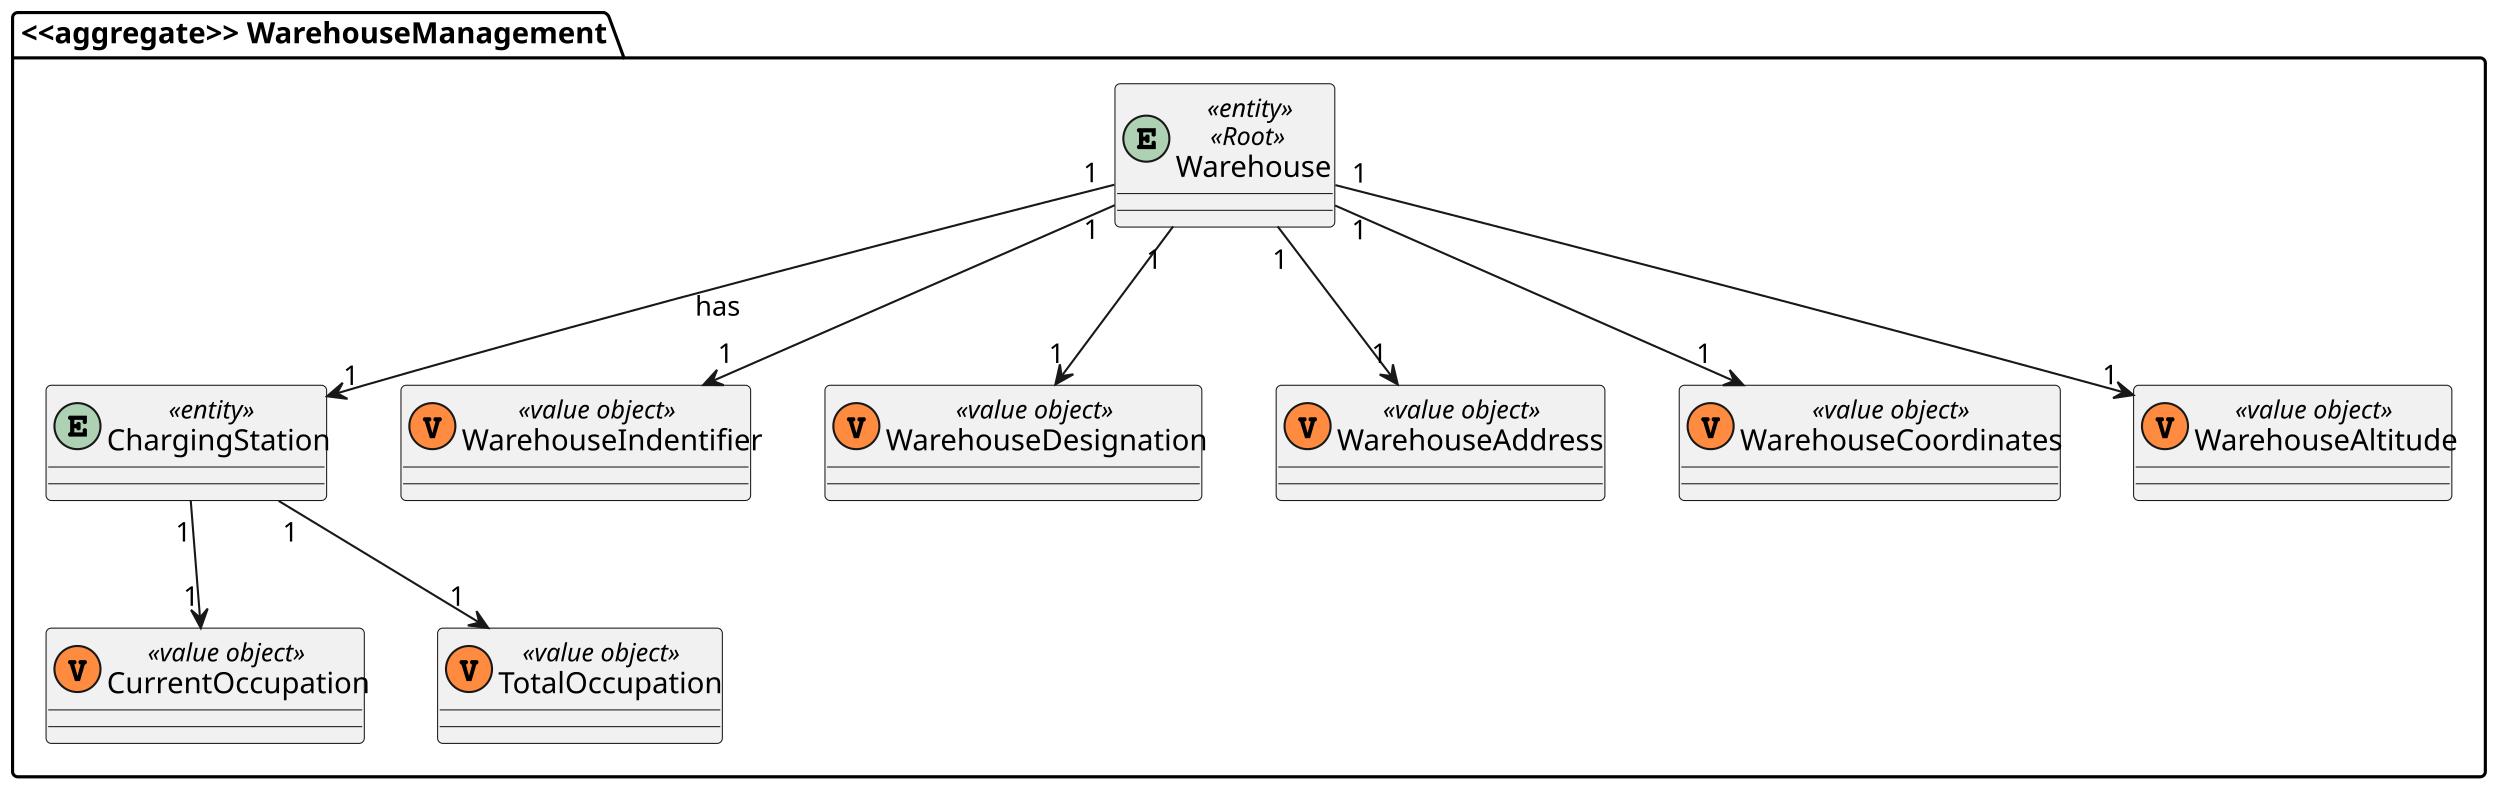
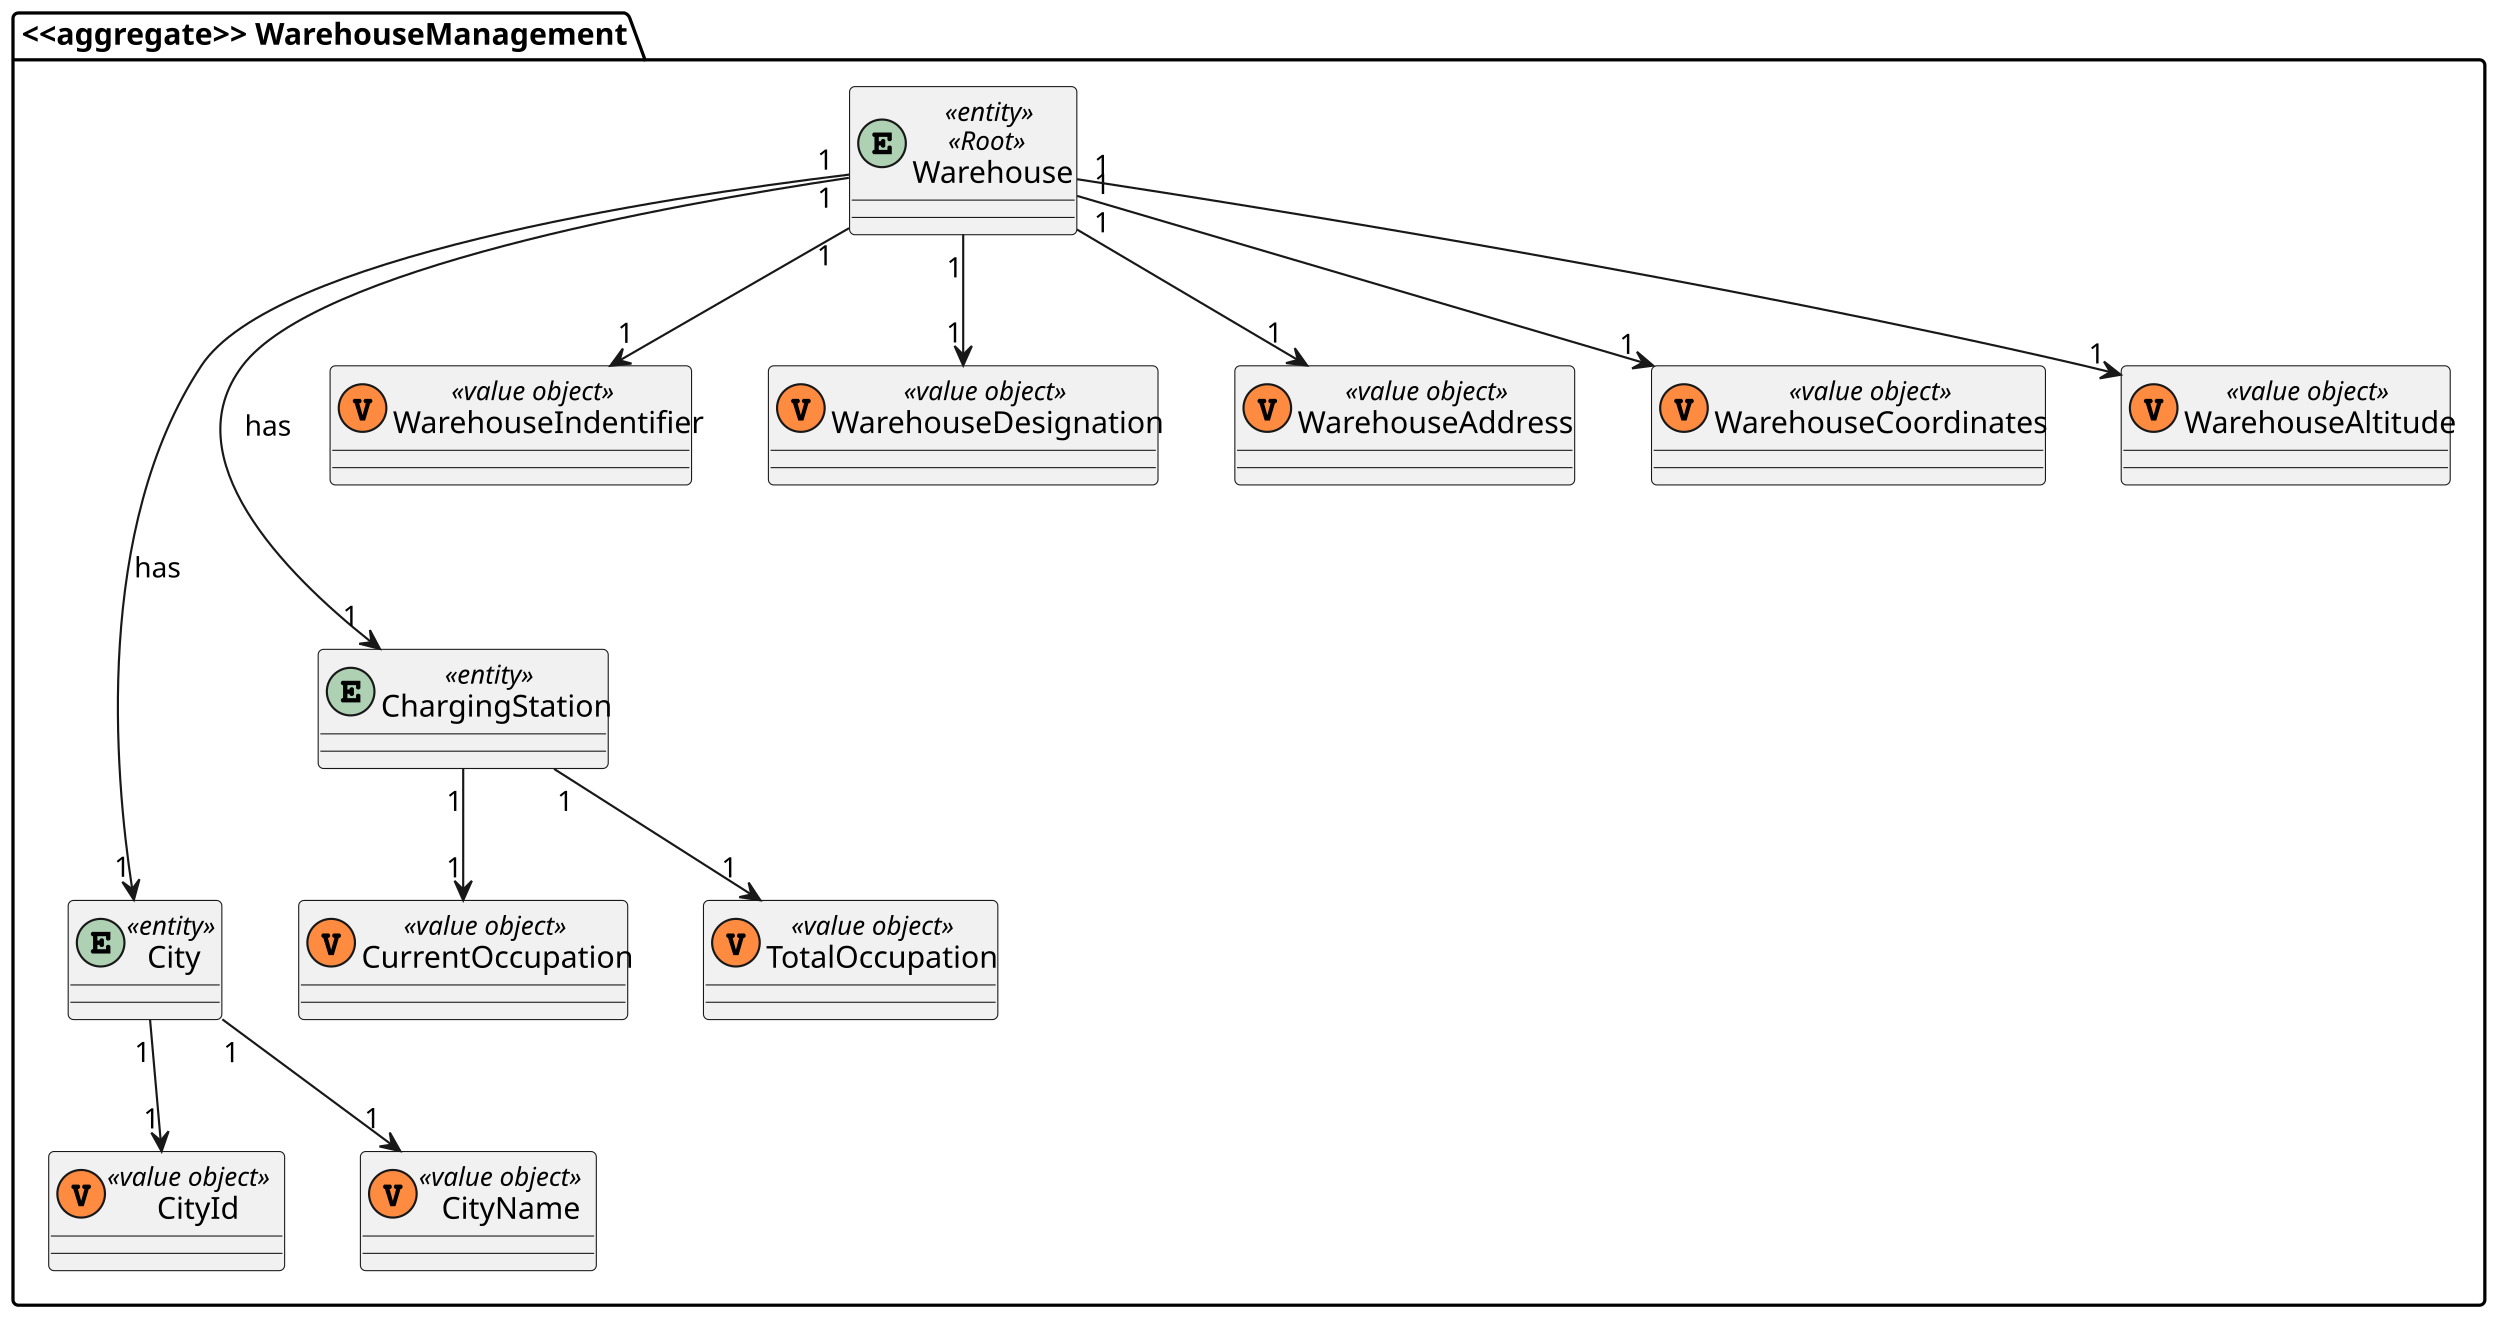
- <svg xmlns="http://www.w3.org/2000/svg" contentStyleType="text/css" height="378px" preserveAspectRatio="none" style="width:1194px;height:378px;background:#FFFFFF;" version="1.1" viewBox="0 0 1194 378" width="1194px" zoomAndPan="magnify">
+ <svg xmlns="http://www.w3.org/2000/svg" contentStyleType="text/css" height="610px" preserveAspectRatio="none" style="width:1155px;height:610px;background:#FFFFFF;" version="1.1" viewBox="0 0 1155 610" width="1155px" zoomAndPan="magnify">
  <defs />
  <g>
    <g id="cluster_&lt;&lt;aggregate&gt;&gt; WarehouseManagement">
-       <path d="M8.5,6 L288.5,6 A3.75,3.75 0 0 1 291,8.5 L298,27.641 L1184.5,27.641 A2.5,2.5 0 0 1 1187,30.141 L1187,368.5 A2.5,2.5 0 0 1 1184.5,371 L8.5,371 A2.5,2.5 0 0 1 6,368.5 L6,8.5 A2.5,2.5 0 0 1 8.5,6 " fill="none" style="stroke:#000000;stroke-width:1.5;" />
+       <path d="M8.5,6 L288.5,6 A3.75,3.75 0 0 1 291,8.5 L298,27.641 L1145.5,27.641 A2.5,2.5 0 0 1 1148,30.141 L1148,600.5 A2.5,2.5 0 0 1 1145.5,603 L8.5,603 A2.5,2.5 0 0 1 6,600.5 L6,8.5 A2.5,2.5 0 0 1 8.5,6 " fill="none" style="stroke:#000000;stroke-width:1.5;" />
      <line style="stroke:#000000;stroke-width:1.5;" x1="6" x2="298" y1="27.641" y2="27.641" />
      <text fill="#000000" font-family="sans-serif" font-size="14" font-weight="bold" lengthAdjust="spacing" textLength="279" x="10" y="20.674">&lt;&lt;aggregate&gt;&gt; WarehouseManagement</text>
    </g>
    <g id="elem_Warehouse">
-       <rect codeLine="19" fill="#F1F1F1" height="68.453" id="Warehouse" rx="2.5" ry="2.5" style="stroke:#181818;stroke-width:0.5;" width="105" x="532.5" y="40" />
-       <ellipse cx="547.5" cy="66.227" fill="#ADD1B2" rx="11" ry="11" style="stroke:#181818;stroke-width:1.0;" />
-       <path d="M546,67.227 L546,69.227 L550,69.227 L550,68.227 L550,67.742 L550.625,67.227 L551,67.227 L551.375,67.227 L552,67.742 L552,68.227 L552,71.227 L544,71.227 L543.516,71.227 L543,70.602 L543,70.227 L543,69.852 L543.516,69.227 L544,69.227 L544,69.227 L544,63.227 L544,63.227 L543.516,63.227 L543,62.602 L543,62.227 L543,61.852 L543.516,61.227 L544,61.227 L552,61.227 L552,64.227 L552,64.711 L551.375,65.227 L551,65.227 L550.625,65.227 L550,64.711 L550,64.227 L550,63.227 L546,63.227 L546,65.227 L547,65.227 L547,64.742 L547,64.742 L547.625,64.227 L548,64.227 L548.375,64.227 L549,64.742 L549,65.227 L549,67.227 L549,67.711 L548.375,68.227 L548.375,68.227 L548,68.227 L547.625,68.227 L547,67.711 L547,67.711 L547,67.227 L546,67.227 Z " fill="#000000" />
-       <text fill="#000000" font-family="sans-serif" font-size="12" font-style="italic" lengthAdjust="spacing" textLength="43" x="576.5" y="55.863">«entity»</text>
-       <text fill="#000000" font-family="sans-serif" font-size="12" font-style="italic" lengthAdjust="spacing" textLength="40" x="578" y="69.269">«Root»</text>
-       <text fill="#000000" font-family="sans-serif" font-size="14" lengthAdjust="spacing" textLength="73" x="561.5" y="84.486">Warehouse</text>
-       <line style="stroke:#181818;stroke-width:0.5;" x1="533.5" x2="636.5" y1="92.453" y2="92.453" />
-       <line style="stroke:#181818;stroke-width:0.5;" x1="533.5" x2="636.5" y1="100.453" y2="100.453" />
+       <rect codeLine="21" fill="#F1F1F1" height="68.453" id="Warehouse" rx="2.5" ry="2.5" style="stroke:#181818;stroke-width:0.5;" width="105" x="392.5" y="40" />
+       <ellipse cx="407.5" cy="66.227" fill="#ADD1B2" rx="11" ry="11" style="stroke:#181818;stroke-width:1.0;" />
+       <path d="M406,67.227 L406,69.227 L410,69.227 L410,68.227 L410,67.742 L410.625,67.227 L411,67.227 L411.375,67.227 L412,67.742 L412,68.227 L412,71.227 L404,71.227 L403.516,71.227 L403,70.602 L403,70.227 L403,69.852 L403.516,69.227 L404,69.227 L404,69.227 L404,63.227 L404,63.227 L403.516,63.227 L403,62.602 L403,62.227 L403,61.852 L403.516,61.227 L404,61.227 L412,61.227 L412,64.227 L412,64.711 L411.375,65.227 L411,65.227 L410.625,65.227 L410,64.711 L410,64.227 L410,63.227 L406,63.227 L406,65.227 L407,65.227 L407,64.742 L407,64.742 L407.625,64.227 L408,64.227 L408.375,64.227 L409,64.742 L409,65.227 L409,67.227 L409,67.711 L408.375,68.227 L408.375,68.227 L408,68.227 L407.625,68.227 L407,67.711 L407,67.711 L407,67.227 L406,67.227 Z " fill="#000000" />
+       <text fill="#000000" font-family="sans-serif" font-size="12" font-style="italic" lengthAdjust="spacing" textLength="43" x="436.5" y="55.863">«entity»</text>
+       <text fill="#000000" font-family="sans-serif" font-size="12" font-style="italic" lengthAdjust="spacing" textLength="40" x="438" y="69.269">«Root»</text>
+       <text fill="#000000" font-family="sans-serif" font-size="14" lengthAdjust="spacing" textLength="73" x="421.5" y="84.486">Warehouse</text>
+       <line style="stroke:#181818;stroke-width:0.5;" x1="393.5" x2="496.5" y1="92.453" y2="92.453" />
+       <line style="stroke:#181818;stroke-width:0.5;" x1="393.5" x2="496.5" y1="100.453" y2="100.453" />
+     </g>
+     <g id="elem_City">
+       <rect codeLine="33" fill="#F1F1F1" height="55.047" id="City" rx="2.5" ry="2.5" style="stroke:#181818;stroke-width:0.5;" width="71" x="31.5" y="416" />
+       <ellipse cx="46.5" cy="435.523" fill="#ADD1B2" rx="11" ry="11" style="stroke:#181818;stroke-width:1.0;" />
+       <path d="M45,436.523 L45,438.523 L49,438.523 L49,437.523 L49,437.039 L49.625,436.523 L50,436.523 L50.375,436.523 L51,437.039 L51,437.523 L51,440.523 L43,440.523 L42.516,440.523 L42,439.898 L42,439.523 L42,439.148 L42.516,438.523 L43,438.523 L43,438.523 L43,432.523 L43,432.523 L42.516,432.523 L42,431.898 L42,431.523 L42,431.148 L42.516,430.523 L43,430.523 L51,430.523 L51,433.523 L51,434.008 L50.375,434.523 L50,434.523 L49.625,434.523 L49,434.008 L49,433.523 L49,432.523 L45,432.523 L45,434.523 L46,434.523 L46,434.039 L46,434.039 L46.625,433.523 L47,433.523 L47.375,433.523 L48,434.039 L48,434.523 L48,436.523 L48,437.008 L47.375,437.523 L47.375,437.523 L47,437.523 L46.625,437.523 L46,437.008 L46,437.008 L46,436.523 L45,436.523 Z " fill="#000000" />
+       <text fill="#000000" font-family="sans-serif" font-size="12" font-style="italic" lengthAdjust="spacing" textLength="43" x="58.5" y="431.863">«entity»</text>
+       <text fill="#000000" font-family="sans-serif" font-size="14" lengthAdjust="spacing" textLength="24" x="68" y="447.08">City</text>
+       <line style="stroke:#181818;stroke-width:0.5;" x1="32.5" x2="101.5" y1="455.047" y2="455.047" />
+       <line style="stroke:#181818;stroke-width:0.5;" x1="32.5" x2="101.5" y1="463.047" y2="463.047" />
    </g>
    <g id="elem_ChargingStation">
-       <rect codeLine="27" fill="#F1F1F1" height="55.047" id="ChargingStation" rx="2.5" ry="2.5" style="stroke:#181818;stroke-width:0.5;" width="134" x="22" y="184" />
-       <ellipse cx="37" cy="203.523" fill="#ADD1B2" rx="11" ry="11" style="stroke:#181818;stroke-width:1.0;" />
-       <path d="M35.5,204.523 L35.5,206.523 L39.5,206.523 L39.5,205.523 L39.5,205.039 L40.125,204.523 L40.5,204.523 L40.875,204.523 L41.5,205.039 L41.5,205.523 L41.5,208.523 L33.5,208.523 L33.016,208.523 L32.5,207.898 L32.5,207.523 L32.5,207.148 L33.016,206.523 L33.5,206.523 L33.5,206.523 L33.5,200.523 L33.5,200.523 L33.016,200.523 L32.5,199.898 L32.5,199.523 L32.5,199.148 L33.016,198.523 L33.5,198.523 L41.5,198.523 L41.5,201.523 L41.5,202.008 L40.875,202.523 L40.5,202.523 L40.125,202.523 L39.5,202.008 L39.5,201.523 L39.5,200.523 L35.5,200.523 L35.5,202.523 L36.5,202.523 L36.5,202.039 L36.5,202.039 L37.125,201.523 L37.5,201.523 L37.875,201.523 L38.5,202.039 L38.5,202.523 L38.5,204.523 L38.5,205.008 L37.875,205.523 L37.875,205.523 L37.5,205.523 L37.125,205.523 L36.5,205.008 L36.5,205.008 L36.5,204.523 L35.5,204.523 Z " fill="#000000" />
-       <text fill="#000000" font-family="sans-serif" font-size="12" font-style="italic" lengthAdjust="spacing" textLength="43" x="80.5" y="199.863">«entity»</text>
-       <text fill="#000000" font-family="sans-serif" font-size="14" lengthAdjust="spacing" textLength="102" x="51" y="215.08">ChargingStation</text>
-       <line style="stroke:#181818;stroke-width:0.5;" x1="23" x2="155" y1="223.047" y2="223.047" />
-       <line style="stroke:#181818;stroke-width:0.5;" x1="23" x2="155" y1="231.047" y2="231.047" />
+       <rect codeLine="29" fill="#F1F1F1" height="55.047" id="ChargingStation" rx="2.5" ry="2.5" style="stroke:#181818;stroke-width:0.5;" width="134" x="147" y="300" />
+       <ellipse cx="162" cy="319.523" fill="#ADD1B2" rx="11" ry="11" style="stroke:#181818;stroke-width:1.0;" />
+       <path d="M160.5,320.523 L160.5,322.523 L164.5,322.523 L164.5,321.523 L164.5,321.039 L165.125,320.523 L165.5,320.523 L165.875,320.523 L166.5,321.039 L166.5,321.523 L166.5,324.523 L158.5,324.523 L158.016,324.523 L157.5,323.898 L157.5,323.523 L157.5,323.148 L158.016,322.523 L158.5,322.523 L158.5,322.523 L158.5,316.523 L158.5,316.523 L158.016,316.523 L157.5,315.898 L157.5,315.523 L157.5,315.148 L158.016,314.523 L158.5,314.523 L166.5,314.523 L166.5,317.523 L166.5,318.008 L165.875,318.523 L165.5,318.523 L165.125,318.523 L164.5,318.008 L164.5,317.523 L164.5,316.523 L160.5,316.523 L160.5,318.523 L161.5,318.523 L161.5,318.039 L161.5,318.039 L162.125,317.523 L162.5,317.523 L162.875,317.523 L163.5,318.039 L163.5,318.523 L163.5,320.523 L163.5,321.008 L162.875,321.523 L162.875,321.523 L162.5,321.523 L162.125,321.523 L161.5,321.008 L161.5,321.008 L161.5,320.523 L160.5,320.523 Z " fill="#000000" />
+       <text fill="#000000" font-family="sans-serif" font-size="12" font-style="italic" lengthAdjust="spacing" textLength="43" x="205.5" y="315.863">«entity»</text>
+       <text fill="#000000" font-family="sans-serif" font-size="14" lengthAdjust="spacing" textLength="102" x="176" y="331.08">ChargingStation</text>
+       <line style="stroke:#181818;stroke-width:0.5;" x1="148" x2="280" y1="339.047" y2="339.047" />
+       <line style="stroke:#181818;stroke-width:0.5;" x1="148" x2="280" y1="347.047" y2="347.047" />
    </g>
    <g id="elem_WarehouseIndentifier">
-       <rect codeLine="20" fill="#F1F1F1" height="55.047" id="WarehouseIndentifier" rx="2.5" ry="2.5" style="stroke:#181818;stroke-width:0.5;" width="167" x="191.5" y="184" />
-       <ellipse cx="206.5" cy="203.523" fill="#FF8B40" rx="11" ry="11" style="stroke:#181818;stroke-width:1.0;" />
-       <path d="M206.5,206.805 L208.031,201.273 L208.031,201.273 L207.516,201.273 L207,200.648 L207,200.273 L207,199.898 L207.516,199.273 L208.031,199.273 L209.906,199.273 L210.484,199.273 L211,199.898 L211,200.273 L211,200.648 L210.484,201.273 L210.484,201.273 L210.031,201.273 L207.688,209.273 L205.312,209.273 L202.844,201.273 L202.516,201.273 L202.516,201.273 L202,200.648 L202,200.273 L202,199.898 L202.516,199.273 L203.094,199.273 L204.969,199.273 L205.484,199.273 L206,199.898 L206,200.273 L206,200.648 L205.484,201.273 L204.969,201.273 L204.969,201.273 L206.5,206.805 Z " fill="#000000" />
-       <text fill="#000000" font-family="sans-serif" font-size="12" font-style="italic" lengthAdjust="spacing" textLength="81" x="247.5" y="199.863">«value object»</text>
-       <text fill="#000000" font-family="sans-serif" font-size="14" lengthAdjust="spacing" textLength="135" x="220.5" y="215.08">WarehouseIndentifier</text>
-       <line style="stroke:#181818;stroke-width:0.5;" x1="192.5" x2="357.5" y1="223.047" y2="223.047" />
-       <line style="stroke:#181818;stroke-width:0.5;" x1="192.5" x2="357.5" y1="231.047" y2="231.047" />
+       <rect codeLine="22" fill="#F1F1F1" height="55.047" id="WarehouseIndentifier" rx="2.5" ry="2.5" style="stroke:#181818;stroke-width:0.5;" width="167" x="152.5" y="169" />
+       <ellipse cx="167.5" cy="188.523" fill="#FF8B40" rx="11" ry="11" style="stroke:#181818;stroke-width:1.0;" />
+       <path d="M167.5,191.805 L169.031,186.273 L169.031,186.273 L168.516,186.273 L168,185.648 L168,185.273 L168,184.898 L168.516,184.273 L169.031,184.273 L170.906,184.273 L171.484,184.273 L172,184.898 L172,185.273 L172,185.648 L171.484,186.273 L171.484,186.273 L171.031,186.273 L168.688,194.273 L166.312,194.273 L163.844,186.273 L163.516,186.273 L163.516,186.273 L163,185.648 L163,185.273 L163,184.898 L163.516,184.273 L164.094,184.273 L165.969,184.273 L166.484,184.273 L167,184.898 L167,185.273 L167,185.648 L166.484,186.273 L165.969,186.273 L165.969,186.273 L167.5,191.805 Z " fill="#000000" />
+       <text fill="#000000" font-family="sans-serif" font-size="12" font-style="italic" lengthAdjust="spacing" textLength="81" x="208.5" y="184.863">«value object»</text>
+       <text fill="#000000" font-family="sans-serif" font-size="14" lengthAdjust="spacing" textLength="135" x="181.5" y="200.08">WarehouseIndentifier</text>
+       <line style="stroke:#181818;stroke-width:0.5;" x1="153.5" x2="318.5" y1="208.047" y2="208.047" />
+       <line style="stroke:#181818;stroke-width:0.5;" x1="153.5" x2="318.5" y1="216.047" y2="216.047" />
    </g>
    <g id="elem_WarehouseDesignation">
-       <rect codeLine="21" fill="#F1F1F1" height="55.047" id="WarehouseDesignation" rx="2.5" ry="2.5" style="stroke:#181818;stroke-width:0.5;" width="180" x="394" y="184" />
-       <ellipse cx="409" cy="203.523" fill="#FF8B40" rx="11" ry="11" style="stroke:#181818;stroke-width:1.0;" />
-       <path d="M409,206.805 L410.531,201.273 L410.531,201.273 L410.016,201.273 L409.5,200.648 L409.5,200.273 L409.5,199.898 L410.016,199.273 L410.531,199.273 L412.406,199.273 L412.984,199.273 L413.5,199.898 L413.5,200.273 L413.5,200.648 L412.984,201.273 L412.984,201.273 L412.531,201.273 L410.188,209.273 L407.812,209.273 L405.344,201.273 L405.016,201.273 L405.016,201.273 L404.5,200.648 L404.5,200.273 L404.5,199.898 L405.016,199.273 L405.594,199.273 L407.469,199.273 L407.984,199.273 L408.5,199.898 L408.5,200.273 L408.5,200.648 L407.984,201.273 L407.469,201.273 L407.469,201.273 L409,206.805 Z " fill="#000000" />
-       <text fill="#000000" font-family="sans-serif" font-size="12" font-style="italic" lengthAdjust="spacing" textLength="81" x="456.5" y="199.863">«value object»</text>
-       <text fill="#000000" font-family="sans-serif" font-size="14" lengthAdjust="spacing" textLength="148" x="423" y="215.08">WarehouseDesignation</text>
-       <line style="stroke:#181818;stroke-width:0.5;" x1="395" x2="573" y1="223.047" y2="223.047" />
-       <line style="stroke:#181818;stroke-width:0.5;" x1="395" x2="573" y1="231.047" y2="231.047" />
+       <rect codeLine="23" fill="#F1F1F1" height="55.047" id="WarehouseDesignation" rx="2.5" ry="2.5" style="stroke:#181818;stroke-width:0.5;" width="180" x="355" y="169" />
+       <ellipse cx="370" cy="188.523" fill="#FF8B40" rx="11" ry="11" style="stroke:#181818;stroke-width:1.0;" />
+       <path d="M370,191.805 L371.531,186.273 L371.531,186.273 L371.016,186.273 L370.5,185.648 L370.5,185.273 L370.5,184.898 L371.016,184.273 L371.531,184.273 L373.406,184.273 L373.984,184.273 L374.5,184.898 L374.5,185.273 L374.5,185.648 L373.984,186.273 L373.984,186.273 L373.531,186.273 L371.188,194.273 L368.812,194.273 L366.344,186.273 L366.016,186.273 L366.016,186.273 L365.5,185.648 L365.5,185.273 L365.5,184.898 L366.016,184.273 L366.594,184.273 L368.469,184.273 L368.984,184.273 L369.5,184.898 L369.5,185.273 L369.5,185.648 L368.984,186.273 L368.469,186.273 L368.469,186.273 L370,191.805 Z " fill="#000000" />
+       <text fill="#000000" font-family="sans-serif" font-size="12" font-style="italic" lengthAdjust="spacing" textLength="81" x="417.5" y="184.863">«value object»</text>
+       <text fill="#000000" font-family="sans-serif" font-size="14" lengthAdjust="spacing" textLength="148" x="384" y="200.08">WarehouseDesignation</text>
+       <line style="stroke:#181818;stroke-width:0.5;" x1="356" x2="534" y1="208.047" y2="208.047" />
+       <line style="stroke:#181818;stroke-width:0.5;" x1="356" x2="534" y1="216.047" y2="216.047" />
    </g>
    <g id="elem_WarehouseAddress">
-       <rect codeLine="22" fill="#F1F1F1" height="55.047" id="WarehouseAddress" rx="2.5" ry="2.5" style="stroke:#181818;stroke-width:0.5;" width="157" x="609.5" y="184" />
-       <ellipse cx="624.5" cy="203.523" fill="#FF8B40" rx="11" ry="11" style="stroke:#181818;stroke-width:1.0;" />
-       <path d="M624.5,206.805 L626.031,201.273 L626.031,201.273 L625.516,201.273 L625,200.648 L625,200.273 L625,199.898 L625.516,199.273 L626.031,199.273 L627.906,199.273 L628.484,199.273 L629,199.898 L629,200.273 L629,200.648 L628.484,201.273 L628.484,201.273 L628.031,201.273 L625.688,209.273 L623.312,209.273 L620.844,201.273 L620.516,201.273 L620.516,201.273 L620,200.648 L620,200.273 L620,199.898 L620.516,199.273 L621.094,199.273 L622.969,199.273 L623.484,199.273 L624,199.898 L624,200.273 L624,200.648 L623.484,201.273 L622.969,201.273 L622.969,201.273 L624.5,206.805 Z " fill="#000000" />
-       <text fill="#000000" font-family="sans-serif" font-size="12" font-style="italic" lengthAdjust="spacing" textLength="81" x="660.5" y="199.863">«value object»</text>
-       <text fill="#000000" font-family="sans-serif" font-size="14" lengthAdjust="spacing" textLength="125" x="638.5" y="215.08">WarehouseAddress</text>
-       <line style="stroke:#181818;stroke-width:0.5;" x1="610.5" x2="765.5" y1="223.047" y2="223.047" />
-       <line style="stroke:#181818;stroke-width:0.5;" x1="610.5" x2="765.5" y1="231.047" y2="231.047" />
+       <rect codeLine="24" fill="#F1F1F1" height="55.047" id="WarehouseAddress" rx="2.5" ry="2.5" style="stroke:#181818;stroke-width:0.5;" width="157" x="570.5" y="169" />
+       <ellipse cx="585.5" cy="188.523" fill="#FF8B40" rx="11" ry="11" style="stroke:#181818;stroke-width:1.0;" />
+       <path d="M585.5,191.805 L587.031,186.273 L587.031,186.273 L586.516,186.273 L586,185.648 L586,185.273 L586,184.898 L586.516,184.273 L587.031,184.273 L588.906,184.273 L589.484,184.273 L590,184.898 L590,185.273 L590,185.648 L589.484,186.273 L589.484,186.273 L589.031,186.273 L586.688,194.273 L584.312,194.273 L581.844,186.273 L581.516,186.273 L581.516,186.273 L581,185.648 L581,185.273 L581,184.898 L581.516,184.273 L582.094,184.273 L583.969,184.273 L584.484,184.273 L585,184.898 L585,185.273 L585,185.648 L584.484,186.273 L583.969,186.273 L583.969,186.273 L585.5,191.805 Z " fill="#000000" />
+       <text fill="#000000" font-family="sans-serif" font-size="12" font-style="italic" lengthAdjust="spacing" textLength="81" x="621.5" y="184.863">«value object»</text>
+       <text fill="#000000" font-family="sans-serif" font-size="14" lengthAdjust="spacing" textLength="125" x="599.5" y="200.08">WarehouseAddress</text>
+       <line style="stroke:#181818;stroke-width:0.5;" x1="571.5" x2="726.5" y1="208.047" y2="208.047" />
+       <line style="stroke:#181818;stroke-width:0.5;" x1="571.5" x2="726.5" y1="216.047" y2="216.047" />
    </g>
    <g id="elem_WarehouseCoordinates">
-       <rect codeLine="23" fill="#F1F1F1" height="55.047" id="WarehouseCoordinates" rx="2.5" ry="2.5" style="stroke:#181818;stroke-width:0.5;" width="182" x="802" y="184" />
-       <ellipse cx="817" cy="203.523" fill="#FF8B40" rx="11" ry="11" style="stroke:#181818;stroke-width:1.0;" />
-       <path d="M817,206.805 L818.531,201.273 L818.531,201.273 L818.016,201.273 L817.5,200.648 L817.5,200.273 L817.5,199.898 L818.016,199.273 L818.531,199.273 L820.406,199.273 L820.984,199.273 L821.5,199.898 L821.5,200.273 L821.5,200.648 L820.984,201.273 L820.984,201.273 L820.531,201.273 L818.188,209.273 L815.812,209.273 L813.344,201.273 L813.016,201.273 L813.016,201.273 L812.5,200.648 L812.5,200.273 L812.5,199.898 L813.016,199.273 L813.594,199.273 L815.469,199.273 L815.984,199.273 L816.5,199.898 L816.5,200.273 L816.5,200.648 L815.984,201.273 L815.469,201.273 L815.469,201.273 L817,206.805 Z " fill="#000000" />
-       <text fill="#000000" font-family="sans-serif" font-size="12" font-style="italic" lengthAdjust="spacing" textLength="81" x="865.5" y="199.863">«value object»</text>
-       <text fill="#000000" font-family="sans-serif" font-size="14" lengthAdjust="spacing" textLength="150" x="831" y="215.08">WarehouseCoordinates</text>
-       <line style="stroke:#181818;stroke-width:0.5;" x1="803" x2="983" y1="223.047" y2="223.047" />
-       <line style="stroke:#181818;stroke-width:0.5;" x1="803" x2="983" y1="231.047" y2="231.047" />
+       <rect codeLine="25" fill="#F1F1F1" height="55.047" id="WarehouseCoordinates" rx="2.5" ry="2.5" style="stroke:#181818;stroke-width:0.5;" width="182" x="763" y="169" />
+       <ellipse cx="778" cy="188.523" fill="#FF8B40" rx="11" ry="11" style="stroke:#181818;stroke-width:1.0;" />
+       <path d="M778,191.805 L779.531,186.273 L779.531,186.273 L779.016,186.273 L778.5,185.648 L778.5,185.273 L778.5,184.898 L779.016,184.273 L779.531,184.273 L781.406,184.273 L781.984,184.273 L782.5,184.898 L782.5,185.273 L782.5,185.648 L781.984,186.273 L781.984,186.273 L781.531,186.273 L779.188,194.273 L776.812,194.273 L774.344,186.273 L774.016,186.273 L774.016,186.273 L773.5,185.648 L773.5,185.273 L773.5,184.898 L774.016,184.273 L774.594,184.273 L776.469,184.273 L776.984,184.273 L777.5,184.898 L777.5,185.273 L777.5,185.648 L776.984,186.273 L776.469,186.273 L776.469,186.273 L778,191.805 Z " fill="#000000" />
+       <text fill="#000000" font-family="sans-serif" font-size="12" font-style="italic" lengthAdjust="spacing" textLength="81" x="826.5" y="184.863">«value object»</text>
+       <text fill="#000000" font-family="sans-serif" font-size="14" lengthAdjust="spacing" textLength="150" x="792" y="200.08">WarehouseCoordinates</text>
+       <line style="stroke:#181818;stroke-width:0.5;" x1="764" x2="944" y1="208.047" y2="208.047" />
+       <line style="stroke:#181818;stroke-width:0.5;" x1="764" x2="944" y1="216.047" y2="216.047" />
    </g>
    <g id="elem_CurrentOccupation">
-       <rect codeLine="28" fill="#F1F1F1" height="55.047" id="CurrentOccupation" rx="2.5" ry="2.5" style="stroke:#181818;stroke-width:0.5;" width="152" x="22" y="300" />
-       <ellipse cx="37" cy="319.523" fill="#FF8B40" rx="11" ry="11" style="stroke:#181818;stroke-width:1.0;" />
-       <path d="M37,322.805 L38.531,317.273 L38.531,317.273 L38.016,317.273 L37.5,316.648 L37.5,316.273 L37.5,315.898 L38.016,315.273 L38.531,315.273 L40.406,315.273 L40.984,315.273 L41.5,315.898 L41.5,316.273 L41.5,316.648 L40.984,317.273 L40.984,317.273 L40.531,317.273 L38.188,325.273 L35.812,325.273 L33.344,317.273 L33.016,317.273 L33.016,317.273 L32.5,316.648 L32.5,316.273 L32.5,315.898 L33.016,315.273 L33.594,315.273 L35.469,315.273 L35.984,315.273 L36.5,315.898 L36.5,316.273 L36.5,316.648 L35.984,317.273 L35.469,317.273 L35.469,317.273 L37,322.805 Z " fill="#000000" />
-       <text fill="#000000" font-family="sans-serif" font-size="12" font-style="italic" lengthAdjust="spacing" textLength="81" x="70.5" y="315.863">«value object»</text>
-       <text fill="#000000" font-family="sans-serif" font-size="14" lengthAdjust="spacing" textLength="120" x="51" y="331.08">CurrentOccupation</text>
-       <line style="stroke:#181818;stroke-width:0.5;" x1="23" x2="173" y1="339.047" y2="339.047" />
-       <line style="stroke:#181818;stroke-width:0.5;" x1="23" x2="173" y1="347.047" y2="347.047" />
+       <rect codeLine="30" fill="#F1F1F1" height="55.047" id="CurrentOccupation" rx="2.5" ry="2.5" style="stroke:#181818;stroke-width:0.5;" width="152" x="138" y="416" />
+       <ellipse cx="153" cy="435.523" fill="#FF8B40" rx="11" ry="11" style="stroke:#181818;stroke-width:1.0;" />
+       <path d="M153,438.805 L154.531,433.273 L154.531,433.273 L154.016,433.273 L153.5,432.648 L153.5,432.273 L153.5,431.898 L154.016,431.273 L154.531,431.273 L156.406,431.273 L156.984,431.273 L157.5,431.898 L157.5,432.273 L157.5,432.648 L156.984,433.273 L156.984,433.273 L156.531,433.273 L154.188,441.273 L151.812,441.273 L149.344,433.273 L149.016,433.273 L149.016,433.273 L148.5,432.648 L148.5,432.273 L148.5,431.898 L149.016,431.273 L149.594,431.273 L151.469,431.273 L151.984,431.273 L152.5,431.898 L152.5,432.273 L152.5,432.648 L151.984,433.273 L151.469,433.273 L151.469,433.273 L153,438.805 Z " fill="#000000" />
+       <text fill="#000000" font-family="sans-serif" font-size="12" font-style="italic" lengthAdjust="spacing" textLength="81" x="186.5" y="431.863">«value object»</text>
+       <text fill="#000000" font-family="sans-serif" font-size="14" lengthAdjust="spacing" textLength="120" x="167" y="447.08">CurrentOccupation</text>
+       <line style="stroke:#181818;stroke-width:0.5;" x1="139" x2="289" y1="455.047" y2="455.047" />
+       <line style="stroke:#181818;stroke-width:0.5;" x1="139" x2="289" y1="463.047" y2="463.047" />
    </g>
    <g id="elem_TotalOccupation">
-       <rect codeLine="29" fill="#F1F1F1" height="55.047" id="TotalOccupation" rx="2.5" ry="2.5" style="stroke:#181818;stroke-width:0.5;" width="136" x="209" y="300" />
-       <ellipse cx="224" cy="319.523" fill="#FF8B40" rx="11" ry="11" style="stroke:#181818;stroke-width:1.0;" />
-       <path d="M224,322.805 L225.531,317.273 L225.531,317.273 L225.016,317.273 L224.5,316.648 L224.5,316.273 L224.5,315.898 L225.016,315.273 L225.531,315.273 L227.406,315.273 L227.984,315.273 L228.5,315.898 L228.5,316.273 L228.5,316.648 L227.984,317.273 L227.984,317.273 L227.531,317.273 L225.188,325.273 L222.812,325.273 L220.344,317.273 L220.016,317.273 L220.016,317.273 L219.5,316.648 L219.5,316.273 L219.5,315.898 L220.016,315.273 L220.594,315.273 L222.469,315.273 L222.984,315.273 L223.5,315.898 L223.5,316.273 L223.5,316.648 L222.984,317.273 L222.469,317.273 L222.469,317.273 L224,322.805 Z " fill="#000000" />
-       <text fill="#000000" font-family="sans-serif" font-size="12" font-style="italic" lengthAdjust="spacing" textLength="81" x="249.5" y="315.863">«value object»</text>
-       <text fill="#000000" font-family="sans-serif" font-size="14" lengthAdjust="spacing" textLength="104" x="238" y="331.08">TotalOccupation</text>
-       <line style="stroke:#181818;stroke-width:0.5;" x1="210" x2="344" y1="339.047" y2="339.047" />
-       <line style="stroke:#181818;stroke-width:0.5;" x1="210" x2="344" y1="347.047" y2="347.047" />
+       <rect codeLine="31" fill="#F1F1F1" height="55.047" id="TotalOccupation" rx="2.5" ry="2.5" style="stroke:#181818;stroke-width:0.5;" width="136" x="325" y="416" />
+       <ellipse cx="340" cy="435.523" fill="#FF8B40" rx="11" ry="11" style="stroke:#181818;stroke-width:1.0;" />
+       <path d="M340,438.805 L341.531,433.273 L341.531,433.273 L341.016,433.273 L340.5,432.648 L340.5,432.273 L340.5,431.898 L341.016,431.273 L341.531,431.273 L343.406,431.273 L343.984,431.273 L344.5,431.898 L344.5,432.273 L344.5,432.648 L343.984,433.273 L343.984,433.273 L343.531,433.273 L341.188,441.273 L338.812,441.273 L336.344,433.273 L336.016,433.273 L336.016,433.273 L335.5,432.648 L335.5,432.273 L335.5,431.898 L336.016,431.273 L336.594,431.273 L338.469,431.273 L338.984,431.273 L339.5,431.898 L339.5,432.273 L339.5,432.648 L338.984,433.273 L338.469,433.273 L338.469,433.273 L340,438.805 Z " fill="#000000" />
+       <text fill="#000000" font-family="sans-serif" font-size="12" font-style="italic" lengthAdjust="spacing" textLength="81" x="365.5" y="431.863">«value object»</text>
+       <text fill="#000000" font-family="sans-serif" font-size="14" lengthAdjust="spacing" textLength="104" x="354" y="447.08">TotalOccupation</text>
+       <line style="stroke:#181818;stroke-width:0.5;" x1="326" x2="460" y1="455.047" y2="455.047" />
+       <line style="stroke:#181818;stroke-width:0.5;" x1="326" x2="460" y1="463.047" y2="463.047" />
    </g>
    <g id="elem_WarehouseAltitude">
-       <rect codeLine="24" fill="#F1F1F1" height="55.047" id="WarehouseAltitude" rx="2.5" ry="2.5" style="stroke:#181818;stroke-width:0.5;" width="152" x="1019" y="184" />
-       <ellipse cx="1034" cy="203.523" fill="#FF8B40" rx="11" ry="11" style="stroke:#181818;stroke-width:1.0;" />
-       <path d="M1034,206.805 L1035.531,201.273 L1035.531,201.273 L1035.016,201.273 L1034.5,200.648 L1034.5,200.273 L1034.5,199.898 L1035.016,199.273 L1035.531,199.273 L1037.406,199.273 L1037.984,199.273 L1038.5,199.898 L1038.5,200.273 L1038.5,200.648 L1037.984,201.273 L1037.984,201.273 L1037.531,201.273 L1035.188,209.273 L1032.812,209.273 L1030.344,201.273 L1030.016,201.273 L1030.016,201.273 L1029.5,200.648 L1029.5,200.273 L1029.5,199.898 L1030.016,199.273 L1030.594,199.273 L1032.469,199.273 L1032.984,199.273 L1033.5,199.898 L1033.5,200.273 L1033.5,200.648 L1032.984,201.273 L1032.469,201.273 L1032.469,201.273 L1034,206.805 Z " fill="#000000" />
-       <text fill="#000000" font-family="sans-serif" font-size="12" font-style="italic" lengthAdjust="spacing" textLength="81" x="1067.5" y="199.863">«value object»</text>
-       <text fill="#000000" font-family="sans-serif" font-size="14" lengthAdjust="spacing" textLength="120" x="1048" y="215.08">WarehouseAltitude</text>
-       <line style="stroke:#181818;stroke-width:0.5;" x1="1020" x2="1170" y1="223.047" y2="223.047" />
-       <line style="stroke:#181818;stroke-width:0.5;" x1="1020" x2="1170" y1="231.047" y2="231.047" />
+       <rect codeLine="26" fill="#F1F1F1" height="55.047" id="WarehouseAltitude" rx="2.5" ry="2.5" style="stroke:#181818;stroke-width:0.5;" width="152" x="980" y="169" />
+       <ellipse cx="995" cy="188.523" fill="#FF8B40" rx="11" ry="11" style="stroke:#181818;stroke-width:1.0;" />
+       <path d="M995,191.805 L996.531,186.273 L996.531,186.273 L996.016,186.273 L995.5,185.648 L995.5,185.273 L995.5,184.898 L996.016,184.273 L996.531,184.273 L998.406,184.273 L998.984,184.273 L999.5,184.898 L999.5,185.273 L999.5,185.648 L998.984,186.273 L998.984,186.273 L998.531,186.273 L996.188,194.273 L993.812,194.273 L991.344,186.273 L991.016,186.273 L991.016,186.273 L990.5,185.648 L990.5,185.273 L990.5,184.898 L991.016,184.273 L991.594,184.273 L993.469,184.273 L993.984,184.273 L994.5,184.898 L994.5,185.273 L994.5,185.648 L993.984,186.273 L993.469,186.273 L993.469,186.273 L995,191.805 Z " fill="#000000" />
+       <text fill="#000000" font-family="sans-serif" font-size="12" font-style="italic" lengthAdjust="spacing" textLength="81" x="1028.5" y="184.863">«value object»</text>
+       <text fill="#000000" font-family="sans-serif" font-size="14" lengthAdjust="spacing" textLength="120" x="1009" y="200.08">WarehouseAltitude</text>
+       <line style="stroke:#181818;stroke-width:0.5;" x1="981" x2="1131" y1="208.047" y2="208.047" />
+       <line style="stroke:#181818;stroke-width:0.5;" x1="981" x2="1131" y1="216.047" y2="216.047" />
+     </g>
+     <g id="elem_CityId">
+       <rect codeLine="34" fill="#F1F1F1" height="55.047" id="CityId" rx="2.5" ry="2.5" style="stroke:#181818;stroke-width:0.5;" width="109" x="22.5" y="532" />
+       <ellipse cx="37.5" cy="551.523" fill="#FF8B40" rx="11" ry="11" style="stroke:#181818;stroke-width:1.0;" />
+       <path d="M37.5,554.805 L39.031,549.273 L39.031,549.273 L38.516,549.273 L38,548.648 L38,548.273 L38,547.898 L38.516,547.273 L39.031,547.273 L40.906,547.273 L41.484,547.273 L42,547.898 L42,548.273 L42,548.648 L41.484,549.273 L41.484,549.273 L41.031,549.273 L38.688,557.273 L36.312,557.273 L33.844,549.273 L33.516,549.273 L33.516,549.273 L33,548.648 L33,548.273 L33,547.898 L33.516,547.273 L34.094,547.273 L35.969,547.273 L36.484,547.273 L37,547.898 L37,548.273 L37,548.648 L36.484,549.273 L35.969,549.273 L35.969,549.273 L37.5,554.805 Z " fill="#000000" />
+       <text fill="#000000" font-family="sans-serif" font-size="12" font-style="italic" lengthAdjust="spacing" textLength="81" x="49.5" y="547.863">«value object»</text>
+       <text fill="#000000" font-family="sans-serif" font-size="14" lengthAdjust="spacing" textLength="35" x="72.5" y="563.08">CityId</text>
+       <line style="stroke:#181818;stroke-width:0.5;" x1="23.5" x2="130.5" y1="571.047" y2="571.047" />
+       <line style="stroke:#181818;stroke-width:0.5;" x1="23.5" x2="130.5" y1="579.047" y2="579.047" />
+     </g>
+     <g id="elem_CityName">
+       <rect codeLine="35" fill="#F1F1F1" height="55.047" id="CityName" rx="2.5" ry="2.5" style="stroke:#181818;stroke-width:0.5;" width="109" x="166.5" y="532" />
+       <ellipse cx="181.5" cy="551.523" fill="#FF8B40" rx="11" ry="11" style="stroke:#181818;stroke-width:1.0;" />
+       <path d="M181.5,554.805 L183.031,549.273 L183.031,549.273 L182.516,549.273 L182,548.648 L182,548.273 L182,547.898 L182.516,547.273 L183.031,547.273 L184.906,547.273 L185.484,547.273 L186,547.898 L186,548.273 L186,548.648 L185.484,549.273 L185.484,549.273 L185.031,549.273 L182.688,557.273 L180.312,557.273 L177.844,549.273 L177.516,549.273 L177.516,549.273 L177,548.648 L177,548.273 L177,547.898 L177.516,547.273 L178.094,547.273 L179.969,547.273 L180.484,547.273 L181,547.898 L181,548.273 L181,548.648 L180.484,549.273 L179.969,549.273 L179.969,549.273 L181.5,554.805 Z " fill="#000000" />
+       <text fill="#000000" font-family="sans-serif" font-size="12" font-style="italic" lengthAdjust="spacing" textLength="81" x="193.5" y="547.863">«value object»</text>
+       <text fill="#000000" font-family="sans-serif" font-size="14" lengthAdjust="spacing" textLength="60" x="204" y="563.08">CityName</text>
+       <line style="stroke:#181818;stroke-width:0.5;" x1="167.5" x2="274.5" y1="571.047" y2="571.047" />
+       <line style="stroke:#181818;stroke-width:0.5;" x1="167.5" x2="274.5" y1="579.047" y2="579.047" />
    </g>
    <g id="link_Warehouse_ChargingStation">
-       <path codeLine="31" d="M532.25,88.22 C453.84,108.04 302.03,147.08 174,184 C169.84,185.2 165.57,186.46 161.26,187.74 " fill="none" id="Warehouse-to-ChargingStation" style="stroke:#181818;stroke-width:1.0;" />
-       <polygon fill="#181818" points="156.2,189.26,165.971,190.492,160.987,187.817,163.662,182.832,156.2,189.26" style="stroke:#181818;stroke-width:1.0;" />
-       <text fill="#000000" font-family="sans-serif" font-size="13" lengthAdjust="spacing" textLength="21" x="332" y="150.769">has</text>
-       <text fill="#000000" font-family="sans-serif" font-size="13" lengthAdjust="spacing" textLength="7" x="517.34" y="87.009">1</text>
-       <text fill="#000000" font-family="sans-serif" font-size="13" lengthAdjust="spacing" textLength="7" x="163.933" y="183.857">1</text>
+       <path codeLine="37" d="M392.17,82.15 C307.09,94.86 145.8,124.33 112,169 C79.85,211.48 130.4,263.96 171.11,296.33 " fill="none" id="Warehouse-to-ChargingStation" style="stroke:#181818;stroke-width:1.0;" />
+       <polygon fill="#181818" points="175.52,299.79,170.898,291.093,171.583,296.709,165.967,297.393,175.52,299.79" style="stroke:#181818;stroke-width:1.0;" />
+       <text fill="#000000" font-family="sans-serif" font-size="13" lengthAdjust="spacing" textLength="21" x="113" y="201.269">has</text>
+       <text fill="#000000" font-family="sans-serif" font-size="13" lengthAdjust="spacing" textLength="7" x="377.601" y="95.959">1</text>
+       <text fill="#000000" font-family="sans-serif" font-size="13" lengthAdjust="spacing" textLength="7" x="158.287" y="289.156">1</text>
+     </g>
+     <g id="link_Warehouse_City">
+       <path codeLine="38" d="M392.41,80.65 C302.57,91.58 125.99,119.06 93,169 C43.6,243.8 52.72,356.17 61.06,410.64 " fill="none" id="Warehouse-to-City" style="stroke:#181818;stroke-width:1.0;" />
+       <polygon fill="#181818" points="61.86,415.73,64.424,406.221,61.089,410.79,56.52,407.454,61.86,415.73" style="stroke:#181818;stroke-width:1.0;" />
+       <text fill="#000000" font-family="sans-serif" font-size="13" lengthAdjust="spacing" textLength="21" x="62" y="266.769">has</text>
+       <text fill="#000000" font-family="sans-serif" font-size="13" lengthAdjust="spacing" textLength="7" x="377.522" y="78.374">1</text>
+       <text fill="#000000" font-family="sans-serif" font-size="13" lengthAdjust="spacing" textLength="7" x="52.754" y="405.081">1</text>
    </g>
    <g id="link_Warehouse_WarehouseIndentifier">
-       <path codeLine="33" d="M532.41,97.99 C479.49,121.12 397.73,156.86 340.59,181.83 " fill="none" id="Warehouse-to-WarehouseIndentifier" style="stroke:#181818;stroke-width:1.0;" />
-       <polygon fill="#181818" points="335.83,183.91,345.679,183.953,340.408,181.899,342.461,176.628,335.83,183.91" style="stroke:#181818;stroke-width:1.0;" />
-       <text fill="#000000" font-family="sans-serif" font-size="13" lengthAdjust="spacing" textLength="7" x="517.522" y="114.121">1</text>
-       <text fill="#000000" font-family="sans-serif" font-size="13" lengthAdjust="spacing" textLength="7" x="342.804" y="173.305">1</text>
+       <path codeLine="40" d="M392.26,105.41 C359.87,124.08 318.61,147.87 286.62,166.31 " fill="none" id="Warehouse-to-WarehouseIndentifier" style="stroke:#181818;stroke-width:1.0;" />
+       <polygon fill="#181818" points="281.97,169,291.764,167.963,286.3,166.499,287.763,161.035,281.97,169" style="stroke:#181818;stroke-width:1.0;" />
+       <text fill="#000000" font-family="sans-serif" font-size="13" lengthAdjust="spacing" textLength="7" x="377.351" y="122.585">1</text>
+       <text fill="#000000" font-family="sans-serif" font-size="13" lengthAdjust="spacing" textLength="7" x="285.322" y="158.417">1</text>
    </g>
    <g id="link_Warehouse_WarehouseDesignation">
-       <path codeLine="34" d="M560.29,108.15 C544.09,129.89 523.04,158.13 507.15,179.44 " fill="none" id="Warehouse-to-WarehouseDesignation" style="stroke:#181818;stroke-width:1.0;" />
-       <polygon fill="#181818" points="504.05,183.6,512.631,178.766,507.034,179.588,506.212,173.991,504.05,183.6" style="stroke:#181818;stroke-width:1.0;" />
-       <text fill="#000000" font-family="sans-serif" font-size="13" lengthAdjust="spacing" textLength="7" x="547.472" y="128.413">1</text>
-       <text fill="#000000" font-family="sans-serif" font-size="13" lengthAdjust="spacing" textLength="7" x="500.877" y="173.353">1</text>
+       <path codeLine="41" d="M445,108.25 C445,125.54 445,146.59 445,163.67 " fill="none" id="Warehouse-to-WarehouseDesignation" style="stroke:#181818;stroke-width:1.0;" />
+       <polygon fill="#181818" points="445,168.84,449,159.84,445,163.84,441,159.84,445,168.84" style="stroke:#181818;stroke-width:1.0;" />
+       <text fill="#000000" font-family="sans-serif" font-size="13" lengthAdjust="spacing" textLength="7" x="437.311" y="128.147">1</text>
+       <text fill="#000000" font-family="sans-serif" font-size="13" lengthAdjust="spacing" textLength="7" x="437.147" y="158.218">1</text>
    </g>
    <g id="link_Warehouse_WarehouseAddress">
-       <path codeLine="35" d="M610.2,108.15 C626.72,129.89 648.19,158.13 664.39,179.44 " fill="none" id="Warehouse-to-WarehouseAddress" style="stroke:#181818;stroke-width:1.0;" />
-       <polygon fill="#181818" points="667.55,183.6,665.273,174.018,664.518,179.624,658.912,178.869,667.55,183.6" style="stroke:#181818;stroke-width:1.0;" />
-       <text fill="#000000" font-family="sans-serif" font-size="13" lengthAdjust="spacing" textLength="7" x="607.676" y="128.413">1</text>
-       <text fill="#000000" font-family="sans-serif" font-size="13" lengthAdjust="spacing" textLength="7" x="655.012" y="173.353">1</text>
+       <path codeLine="42" d="M497.54,106.03 C528.93,124.58 568.57,147.99 599.42,166.22 " fill="none" id="Warehouse-to-WarehouseAddress" style="stroke:#181818;stroke-width:1.0;" />
+       <polygon fill="#181818" points="603.91,168.87,598.199,160.846,599.606,166.325,594.127,167.732,603.91,168.87" style="stroke:#181818;stroke-width:1.0;" />
+       <text fill="#000000" font-family="sans-serif" font-size="13" lengthAdjust="spacing" textLength="7" x="505.421" y="107.323">1</text>
+       <text fill="#000000" font-family="sans-serif" font-size="13" lengthAdjust="spacing" textLength="7" x="585.066" y="158.256">1</text>
    </g>
    <g id="link_Warehouse_WarehouseCoordinates">
-       <path codeLine="36" d="M637.6,98.14 C690.24,121.3 771.34,156.98 827.98,181.9 " fill="none" id="Warehouse-to-WarehouseCoordinates" style="stroke:#181818;stroke-width:1.0;" />
-       <polygon fill="#181818" points="832.7,183.97,826.077,176.681,828.125,181.954,822.851,184.001,832.7,183.97" style="stroke:#181818;stroke-width:1.0;" />
-       <text fill="#000000" font-family="sans-serif" font-size="13" lengthAdjust="spacing" textLength="7" x="645.489" y="114.293">1</text>
-       <text fill="#000000" font-family="sans-serif" font-size="13" lengthAdjust="spacing" textLength="7" x="810.149" y="173.38">1</text>
+       <path codeLine="43" d="M497.63,90.51 C563.53,109.92 677.61,143.53 758.95,167.5 " fill="none" id="Warehouse-to-WarehouseCoordinates" style="stroke:#181818;stroke-width:1.0;" />
+       <polygon fill="#181818" points="763.77,168.92,756.273,162.533,758.975,167.503,754.005,170.205,763.77,168.92" style="stroke:#181818;stroke-width:1.0;" />
+       <text fill="#000000" font-family="sans-serif" font-size="13" lengthAdjust="spacing" textLength="7" x="505.523" y="89.621">1</text>
+       <text fill="#000000" font-family="sans-serif" font-size="13" lengthAdjust="spacing" textLength="7" x="748.129" y="163.523">1</text>
    </g>
    <g id="link_Warehouse_WarehouseAltitude">
-       <path codeLine="37" d="M637.76,88.4 C716.99,108.6 871.35,148.31 1002,184 C1005.87,185.06 1009.83,186.15 1013.83,187.26 " fill="none" id="Warehouse-to-WarehouseAltitude" style="stroke:#181818;stroke-width:1.0;" />
-       <polygon fill="#181818" points="1018.91,188.67,1011.311,182.405,1014.093,187.33,1009.167,190.112,1018.91,188.67" style="stroke:#181818;stroke-width:1.0;" />
-       <text fill="#000000" font-family="sans-serif" font-size="13" lengthAdjust="spacing" textLength="7" x="645.672" y="87.214">1</text>
-       <text fill="#000000" font-family="sans-serif" font-size="13" lengthAdjust="spacing" textLength="7" x="1004.075" y="183.526">1</text>
+       <path codeLine="44" d="M497.55,82.79 C591.52,97.11 794.3,129.76 963,169 C966.85,169.9 970.78,170.85 974.74,171.85 " fill="none" id="Warehouse-to-WarehouseAltitude" style="stroke:#181818;stroke-width:1.0;" />
+       <polygon fill="#181818" points="979.77,173.13,972.03,167.04,974.923,171.9,970.063,174.794,979.77,173.13" style="stroke:#181818;stroke-width:1.0;" />
+       <text fill="#000000" font-family="sans-serif" font-size="13" lengthAdjust="spacing" textLength="7" x="505.432" y="80.815">1</text>
+       <text fill="#000000" font-family="sans-serif" font-size="13" lengthAdjust="spacing" textLength="7" x="964.922" y="167.933">1</text>
    </g>
    <g id="link_ChargingStation_CurrentOccupation">
-       <path codeLine="40" d="M91.11,239.23 C92.42,255.81 94.11,277.2 95.49,294.66 " fill="none" id="ChargingStation-to-CurrentOccupation" style="stroke:#181818;stroke-width:1.0;" />
-       <polygon fill="#181818" points="95.9,299.94,99.194,290.658,95.514,294.955,91.218,291.275,95.9,299.94" style="stroke:#181818;stroke-width:1.0;" />
-       <text fill="#000000" font-family="sans-serif" font-size="13" lengthAdjust="spacing" textLength="7" x="83.806" y="258.648">1</text>
-       <text fill="#000000" font-family="sans-serif" font-size="13" lengthAdjust="spacing" textLength="7" x="87.535" y="289.343">1</text>
+       <path codeLine="47" d="M214,355.23 C214,371.81 214,393.2 214,410.66 " fill="none" id="ChargingStation-to-CurrentOccupation" style="stroke:#181818;stroke-width:1.0;" />
+       <polygon fill="#181818" points="214,415.94,218,406.94,214,410.94,210,406.94,214,415.94" style="stroke:#181818;stroke-width:1.0;" />
+       <text fill="#000000" font-family="sans-serif" font-size="13" lengthAdjust="spacing" textLength="7" x="206.234" y="374.648">1</text>
+       <text fill="#000000" font-family="sans-serif" font-size="13" lengthAdjust="spacing" textLength="7" x="206.147" y="405.343">1</text>
    </g>
    <g id="link_ChargingStation_TotalOccupation">
-       <path codeLine="41" d="M133.08,239.23 C161.83,256.67 199.37,279.43 228.9,297.33 " fill="none" id="ChargingStation-to-TotalOccupation" style="stroke:#181818;stroke-width:1.0;" />
-       <polygon fill="#181818" points="233.2,299.94,227.572,291.857,228.923,297.351,223.429,298.701,233.2,299.94" style="stroke:#181818;stroke-width:1.0;" />
-       <text fill="#000000" font-family="sans-serif" font-size="13" lengthAdjust="spacing" textLength="7" x="134.957" y="258.648">1</text>
-       <text fill="#000000" font-family="sans-serif" font-size="13" lengthAdjust="spacing" textLength="7" x="214.671" y="289.343">1</text>
+       <path codeLine="48" d="M255.97,355.23 C283.24,372.59 318.8,395.24 346.86,413.11 " fill="none" id="ChargingStation-to-TotalOccupation" style="stroke:#181818;stroke-width:1.0;" />
+       <polygon fill="#181818" points="351.3,415.94,345.86,407.73,347.084,413.253,341.56,414.476,351.3,415.94" style="stroke:#181818;stroke-width:1.0;" />
+       <text fill="#000000" font-family="sans-serif" font-size="13" lengthAdjust="spacing" textLength="7" x="257.385" y="374.648">1</text>
+       <text fill="#000000" font-family="sans-serif" font-size="13" lengthAdjust="spacing" textLength="7" x="333.283" y="405.343">1</text>
+     </g>
+     <g id="link_City_CityId">
+       <path codeLine="50" d="M69.34,471.23 C70.8,487.81 72.68,509.2 74.21,526.66 " fill="none" id="City-to-CityId" style="stroke:#181818;stroke-width:1.0;" />
+       <polygon fill="#181818" points="74.67,531.94,77.885,522.63,74.242,526.958,69.914,523.316,74.67,531.94" style="stroke:#181818;stroke-width:1.0;" />
+       <text fill="#000000" font-family="sans-serif" font-size="13" lengthAdjust="spacing" textLength="7" x="62.086" y="490.648">1</text>
+       <text fill="#000000" font-family="sans-serif" font-size="13" lengthAdjust="spacing" textLength="7" x="66.249" y="521.343">1</text>
+     </g>
+     <g id="link_City_CityName">
+       <path codeLine="51" d="M102.72,470.94 C126.07,488.23 156.61,510.83 180.81,528.75 " fill="none" id="City-to-CityName" style="stroke:#181818;stroke-width:1.0;" />
+       <polygon fill="#181818" points="184.94,531.81,180.086,523.24,180.921,528.835,175.326,529.67,184.94,531.81" style="stroke:#181818;stroke-width:1.0;" />
+       <text fill="#000000" font-family="sans-serif" font-size="13" lengthAdjust="spacing" textLength="7" x="103.171" y="490.728">1</text>
+       <text fill="#000000" font-family="sans-serif" font-size="13" lengthAdjust="spacing" textLength="7" x="168.297" y="521.181">1</text>
    </g>
  </g>
</svg>
